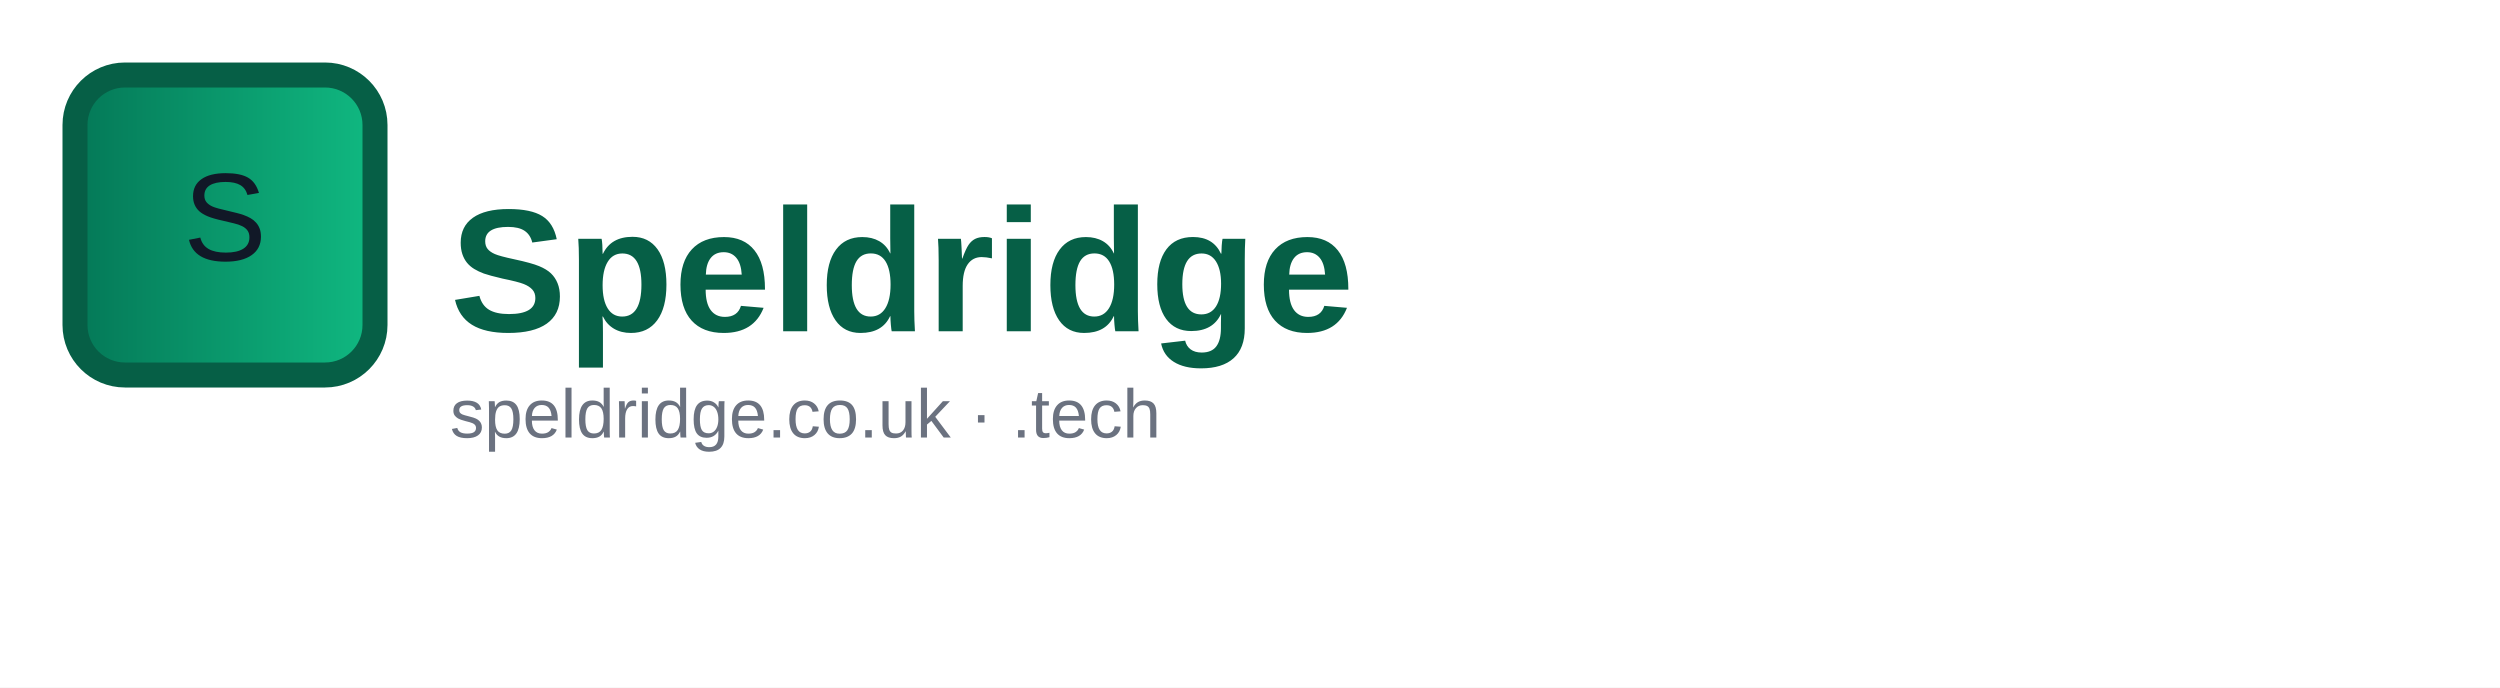
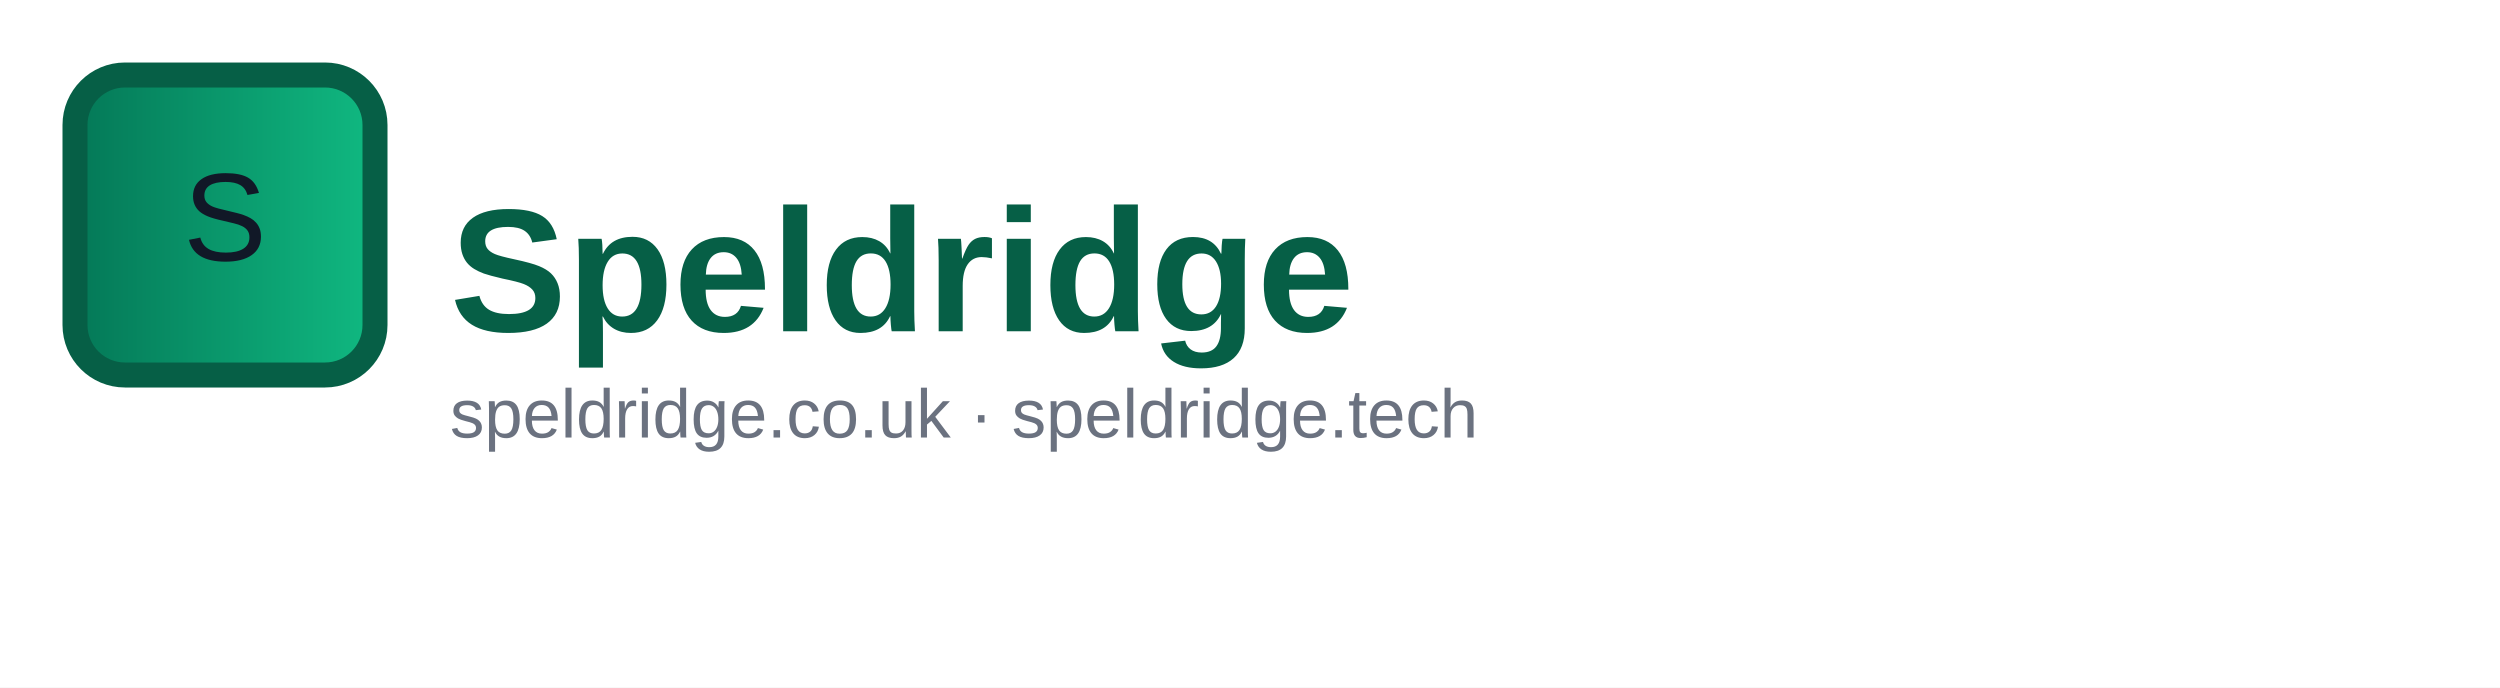
<svg xmlns="http://www.w3.org/2000/svg" width="800" height="220" viewBox="0 0 800 220">
  <rect width="100%" height="100%" fill="white" />
  <g transform="translate(24,24)">
    <defs>
      <linearGradient id="badgeGrad" x1="0.000" y1="0.500" x2="1.000" y2="0.500">
        <stop offset="0%" stop-color="#047857" />
        <stop offset="100%" stop-color="#10B981" />
      </linearGradient>
    </defs>
    <rect rx="16" ry="16" width="96" height="96" fill="url(#badgeGrad)" stroke="#065F46" stroke-width="8" />
    <text x="48" y="48" font-family="Arial, Helvetica, sans-serif" font-size="40" text-anchor="middle" dominant-baseline="middle" fill="#111827">S</text>
    <text x="120" y="82" font-family="Arial, Helvetica, sans-serif" font-size="56" font-weight="700" fill="#065F46">Speldridge</text>
-     <text x="120" y="116" font-family="Arial, Helvetica, sans-serif" font-size="22" fill="#6B7280">speldridge.co.uk · .tech</text>
+     <text x="120" y="116" font-family="Arial, Helvetica, sans-serif" font-size="22" fill="#6B7280">speldridge.co.uk · speldridge.tech</text>
  </g>
</svg>
